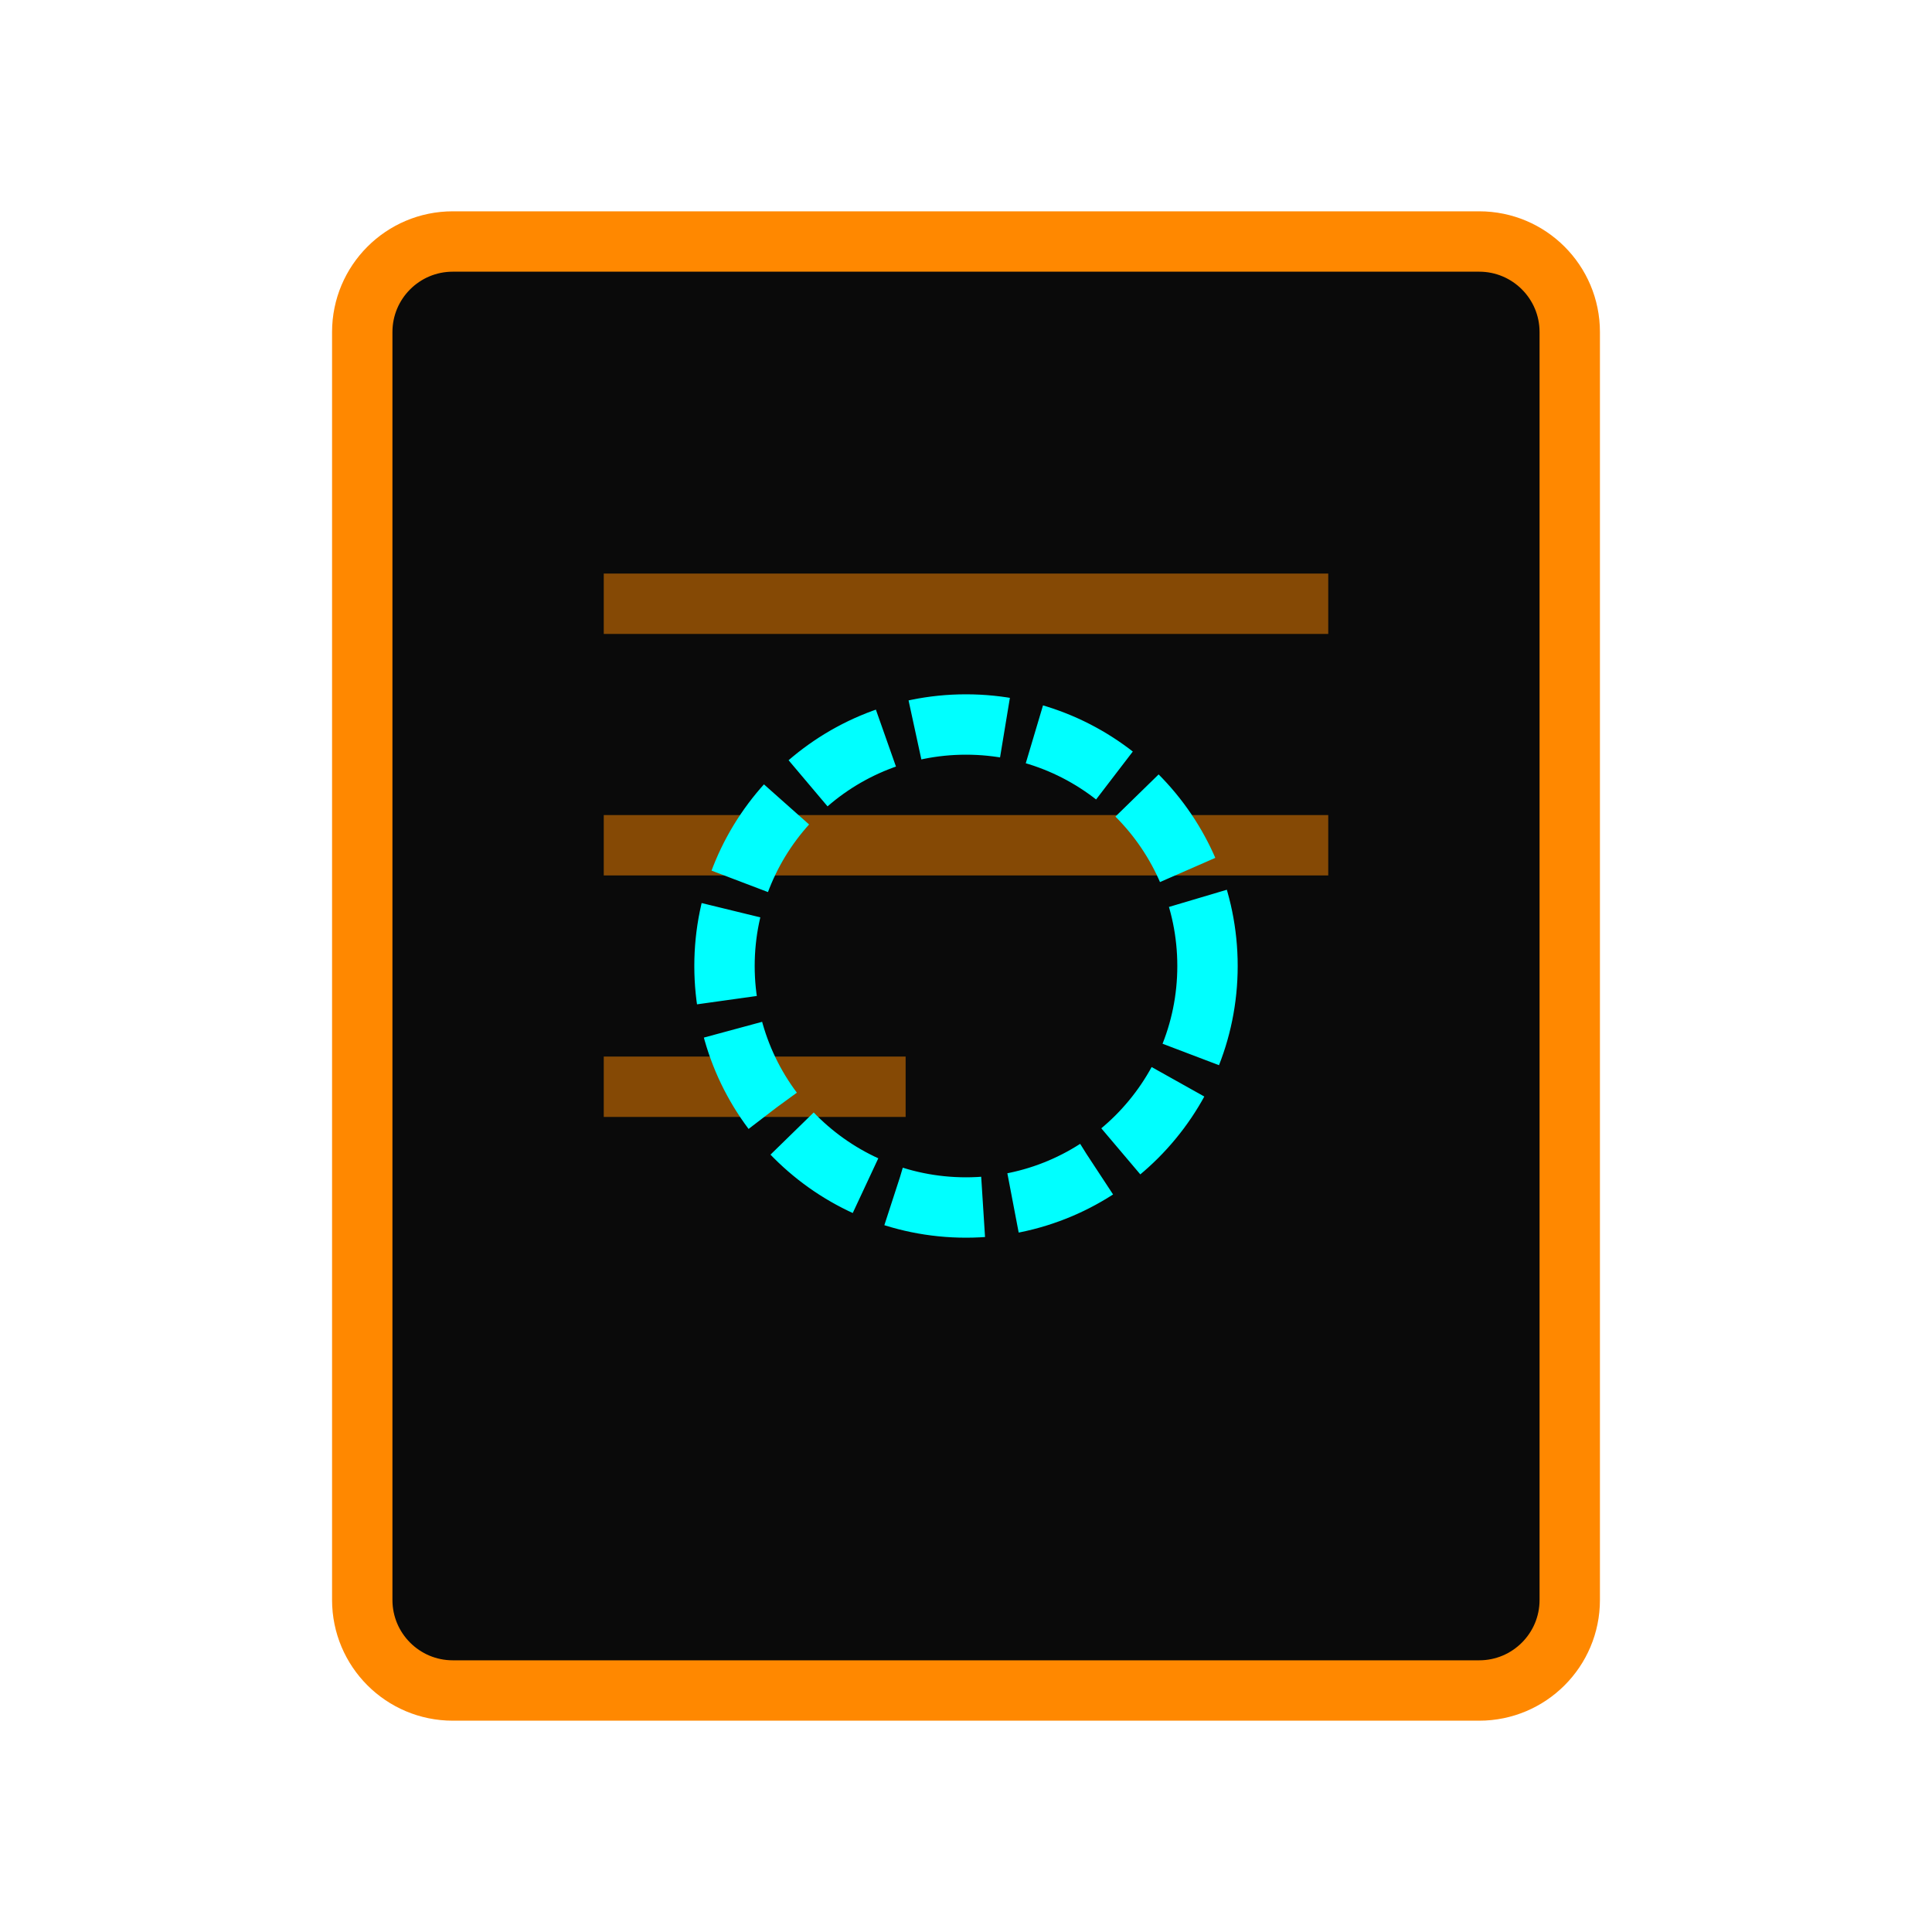
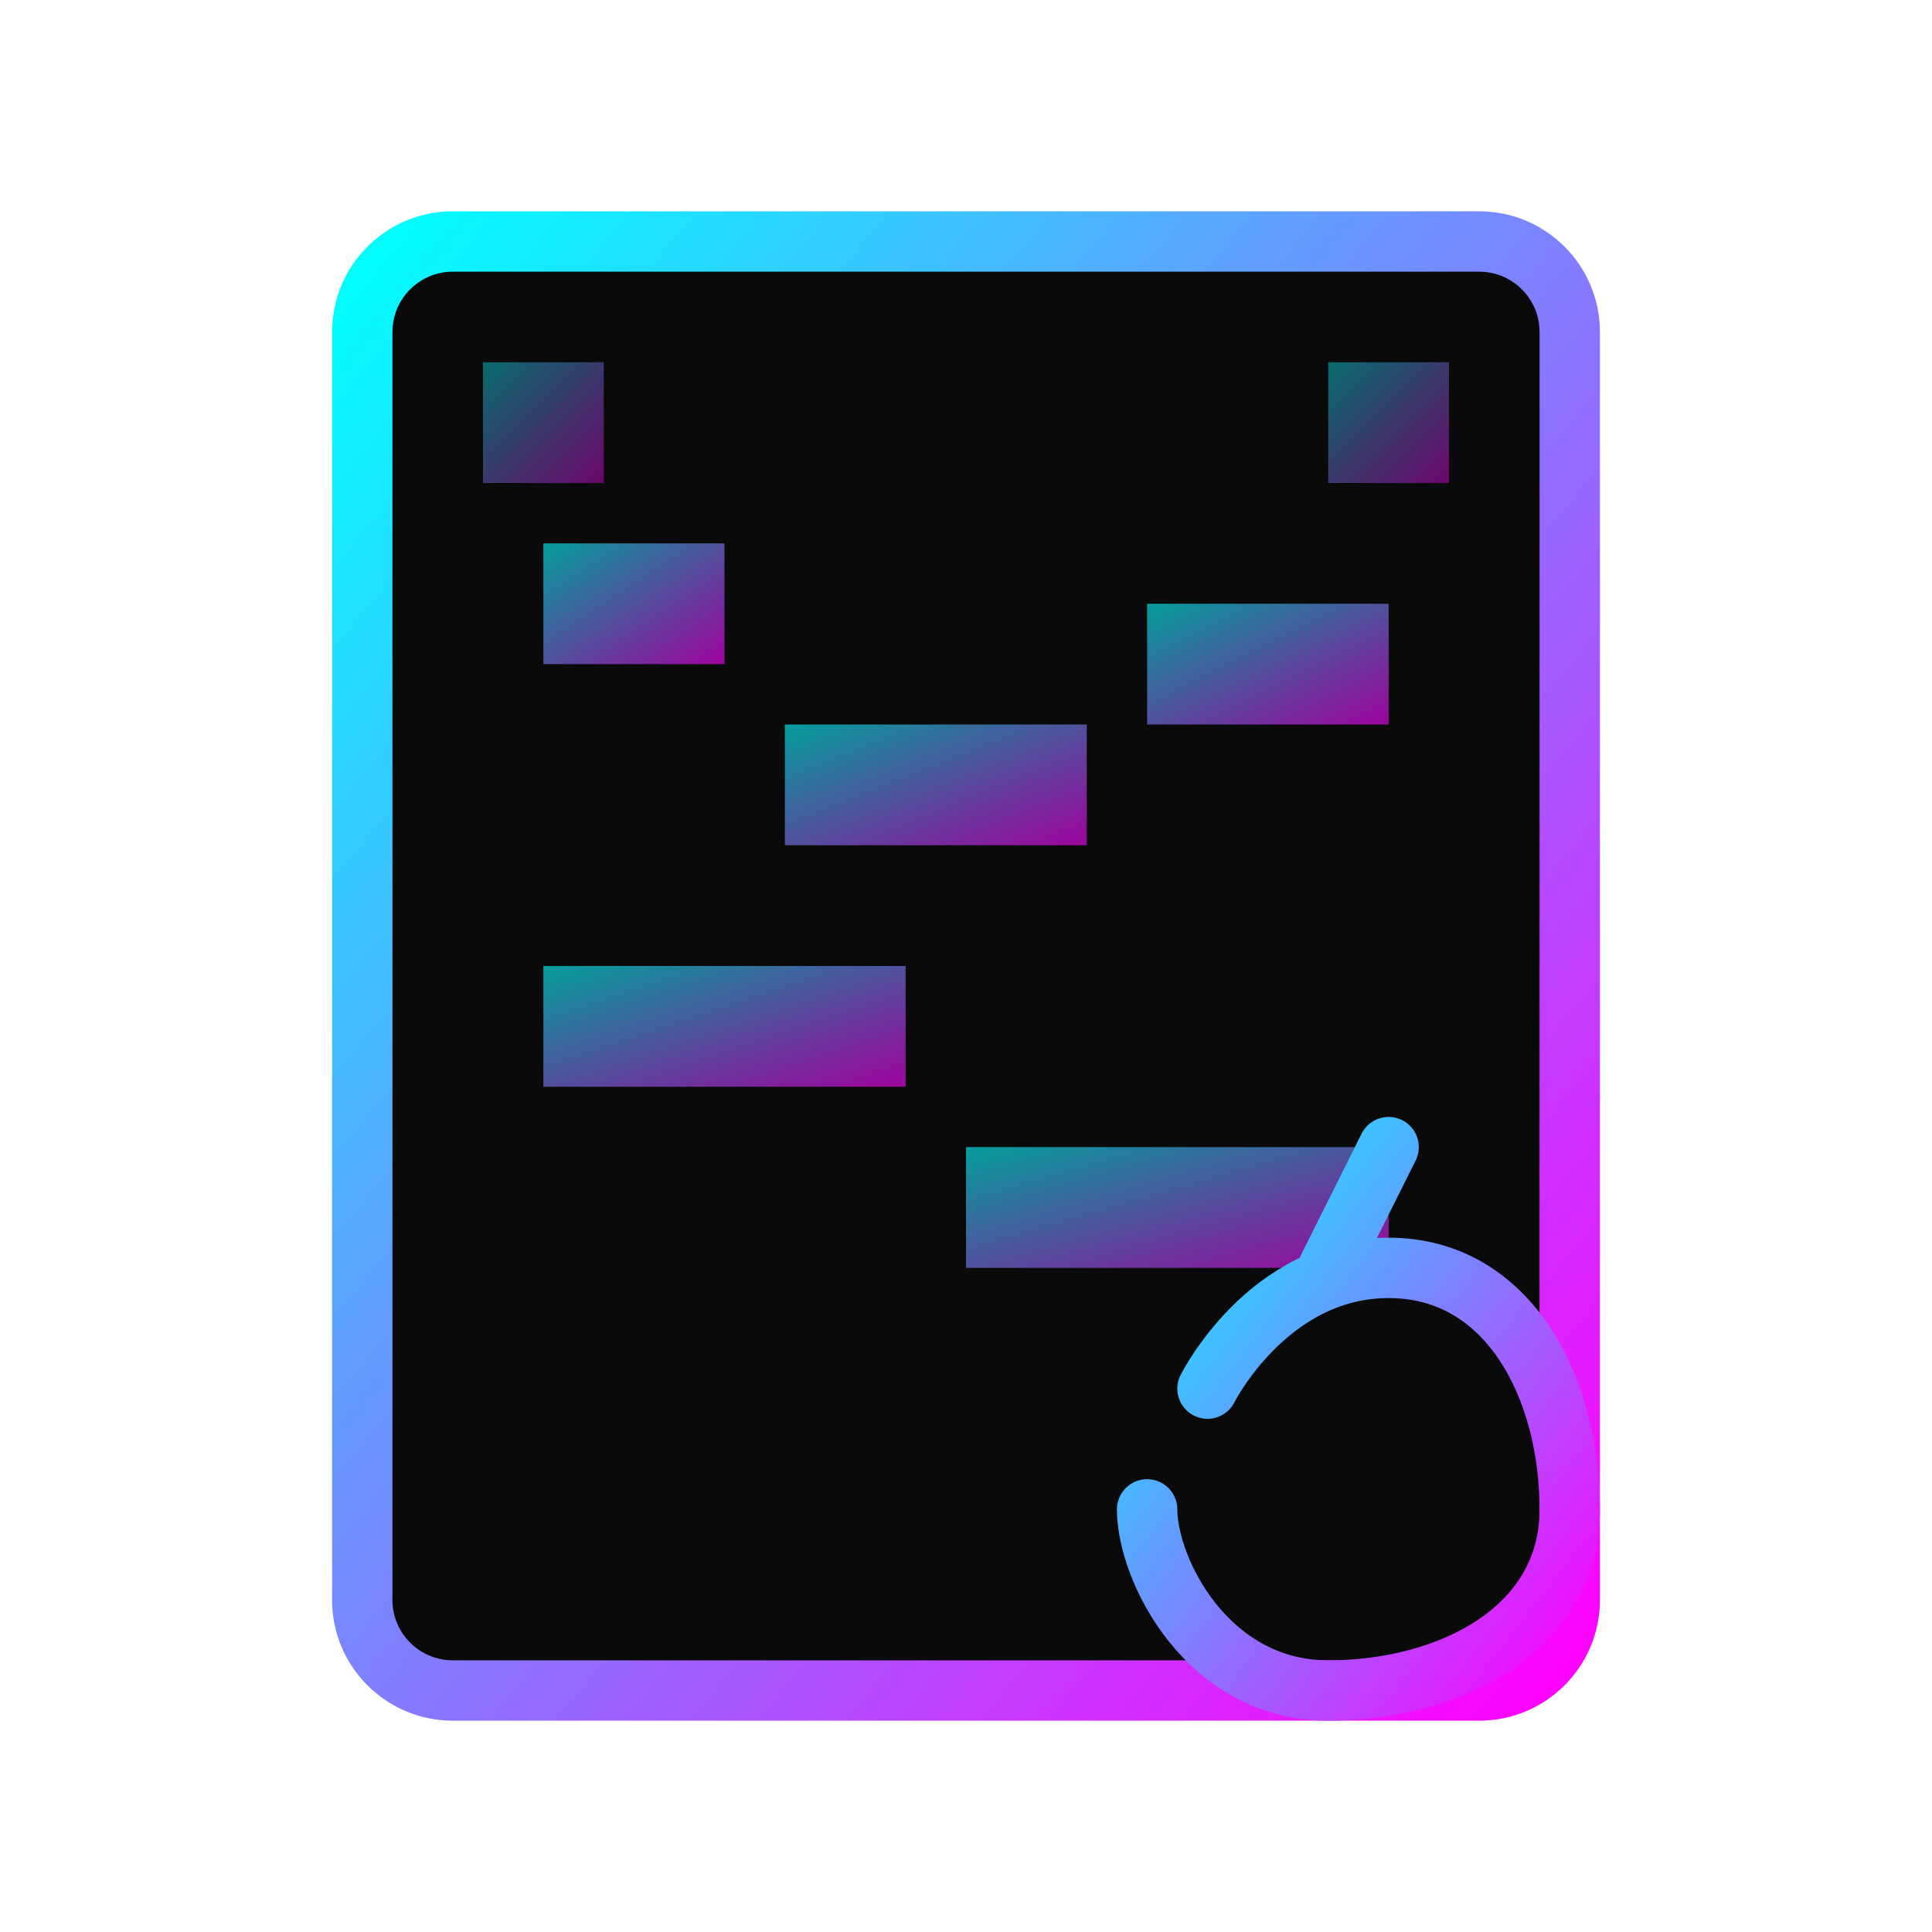
<svg xmlns="http://www.w3.org/2000/svg" width="100" height="100" viewBox="0 0 64 64">
-   <rect x="12" y="8" width="40" height="48" rx="3" fill="#0a0a0a" stroke="#ff8800" stroke-width="2" />
-   <path d="M20,20 H44 M20,28 H44 M20,36 H30" stroke="#ff8800" stroke-width="2" opacity="0.5" />
-   <circle cx="32" cy="32" r="8" fill="none" stroke="#00ffff" stroke-width="2" stroke-dasharray="3,1" />
+   <defs>
+     <linearGradient id="fox_flp" x1="0%" y1="0%" x2="100%" y2="100%">
+       <stop offset="0%" stop-color="#00ffff" />
+       <stop offset="100%" stop-color="#ff00ff" />
+     </linearGradient>
+   </defs>
+   <rect x="12" y="8" width="40" height="48" rx="3" fill="#0a0a0a" stroke="url(#fox_flp)" stroke-width="2" />
+   <g opacity="0.6">
+     <rect x="18" y="18" width="6" height="4" fill="url(#fox_flp)" />
+     <rect x="26" y="24" width="10" height="4" fill="url(#fox_flp)" />
+     <rect x="38" y="20" width="8" height="4" fill="url(#fox_flp)" />
+     <rect x="18" y="32" width="12" height="4" fill="url(#fox_flp)" />
+     <rect x="32" y="38" width="14" height="4" fill="url(#fox_flp)" />
+   </g>
+   <path d="M40,46 C40,46 42,42 46,42 C50,42 52,46 52,50 C52,54 48,56 44,56 C40,56 38,52 38,50 M44,42 L46,38" stroke="url(#fox_flp)" stroke-width="2" fill="none" stroke-linecap="round" />
+   <rect x="16" y="12" width="4" height="4" fill="url(#fox_flp)" opacity="0.4" />
+   <rect x="44" y="12" width="4" height="4" fill="url(#fox_flp)" opacity="0.4" />
</svg>
